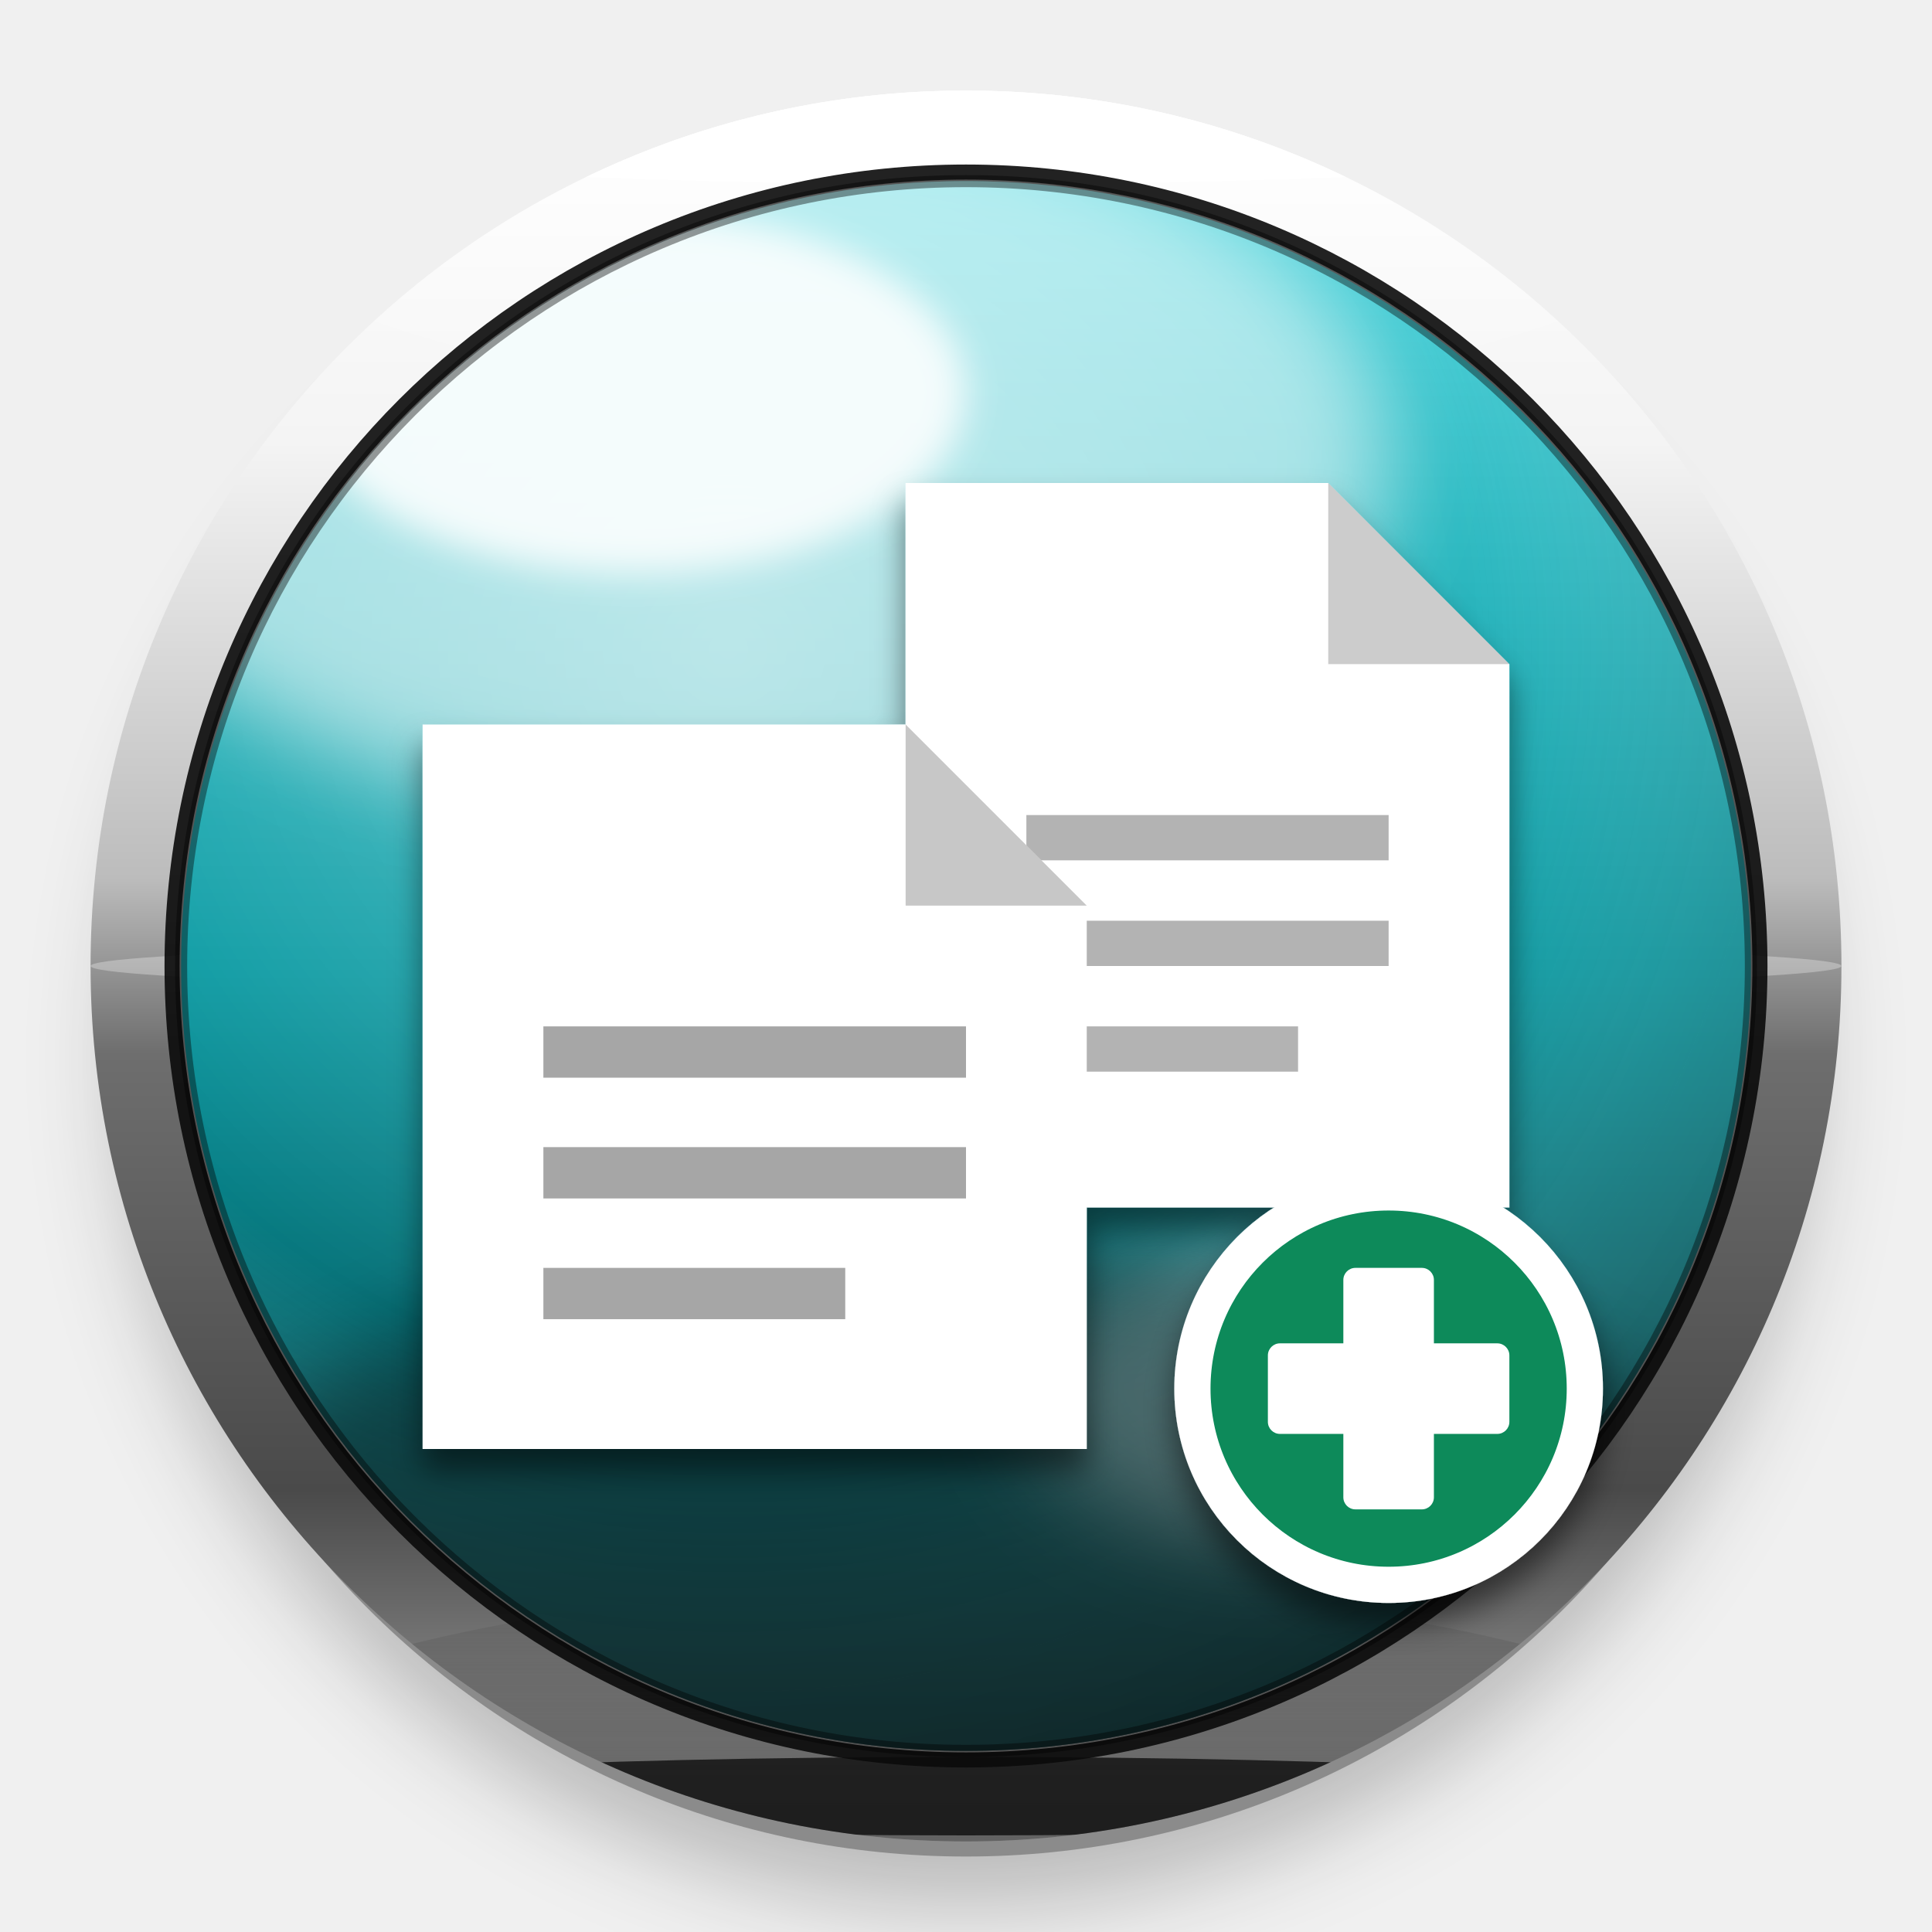
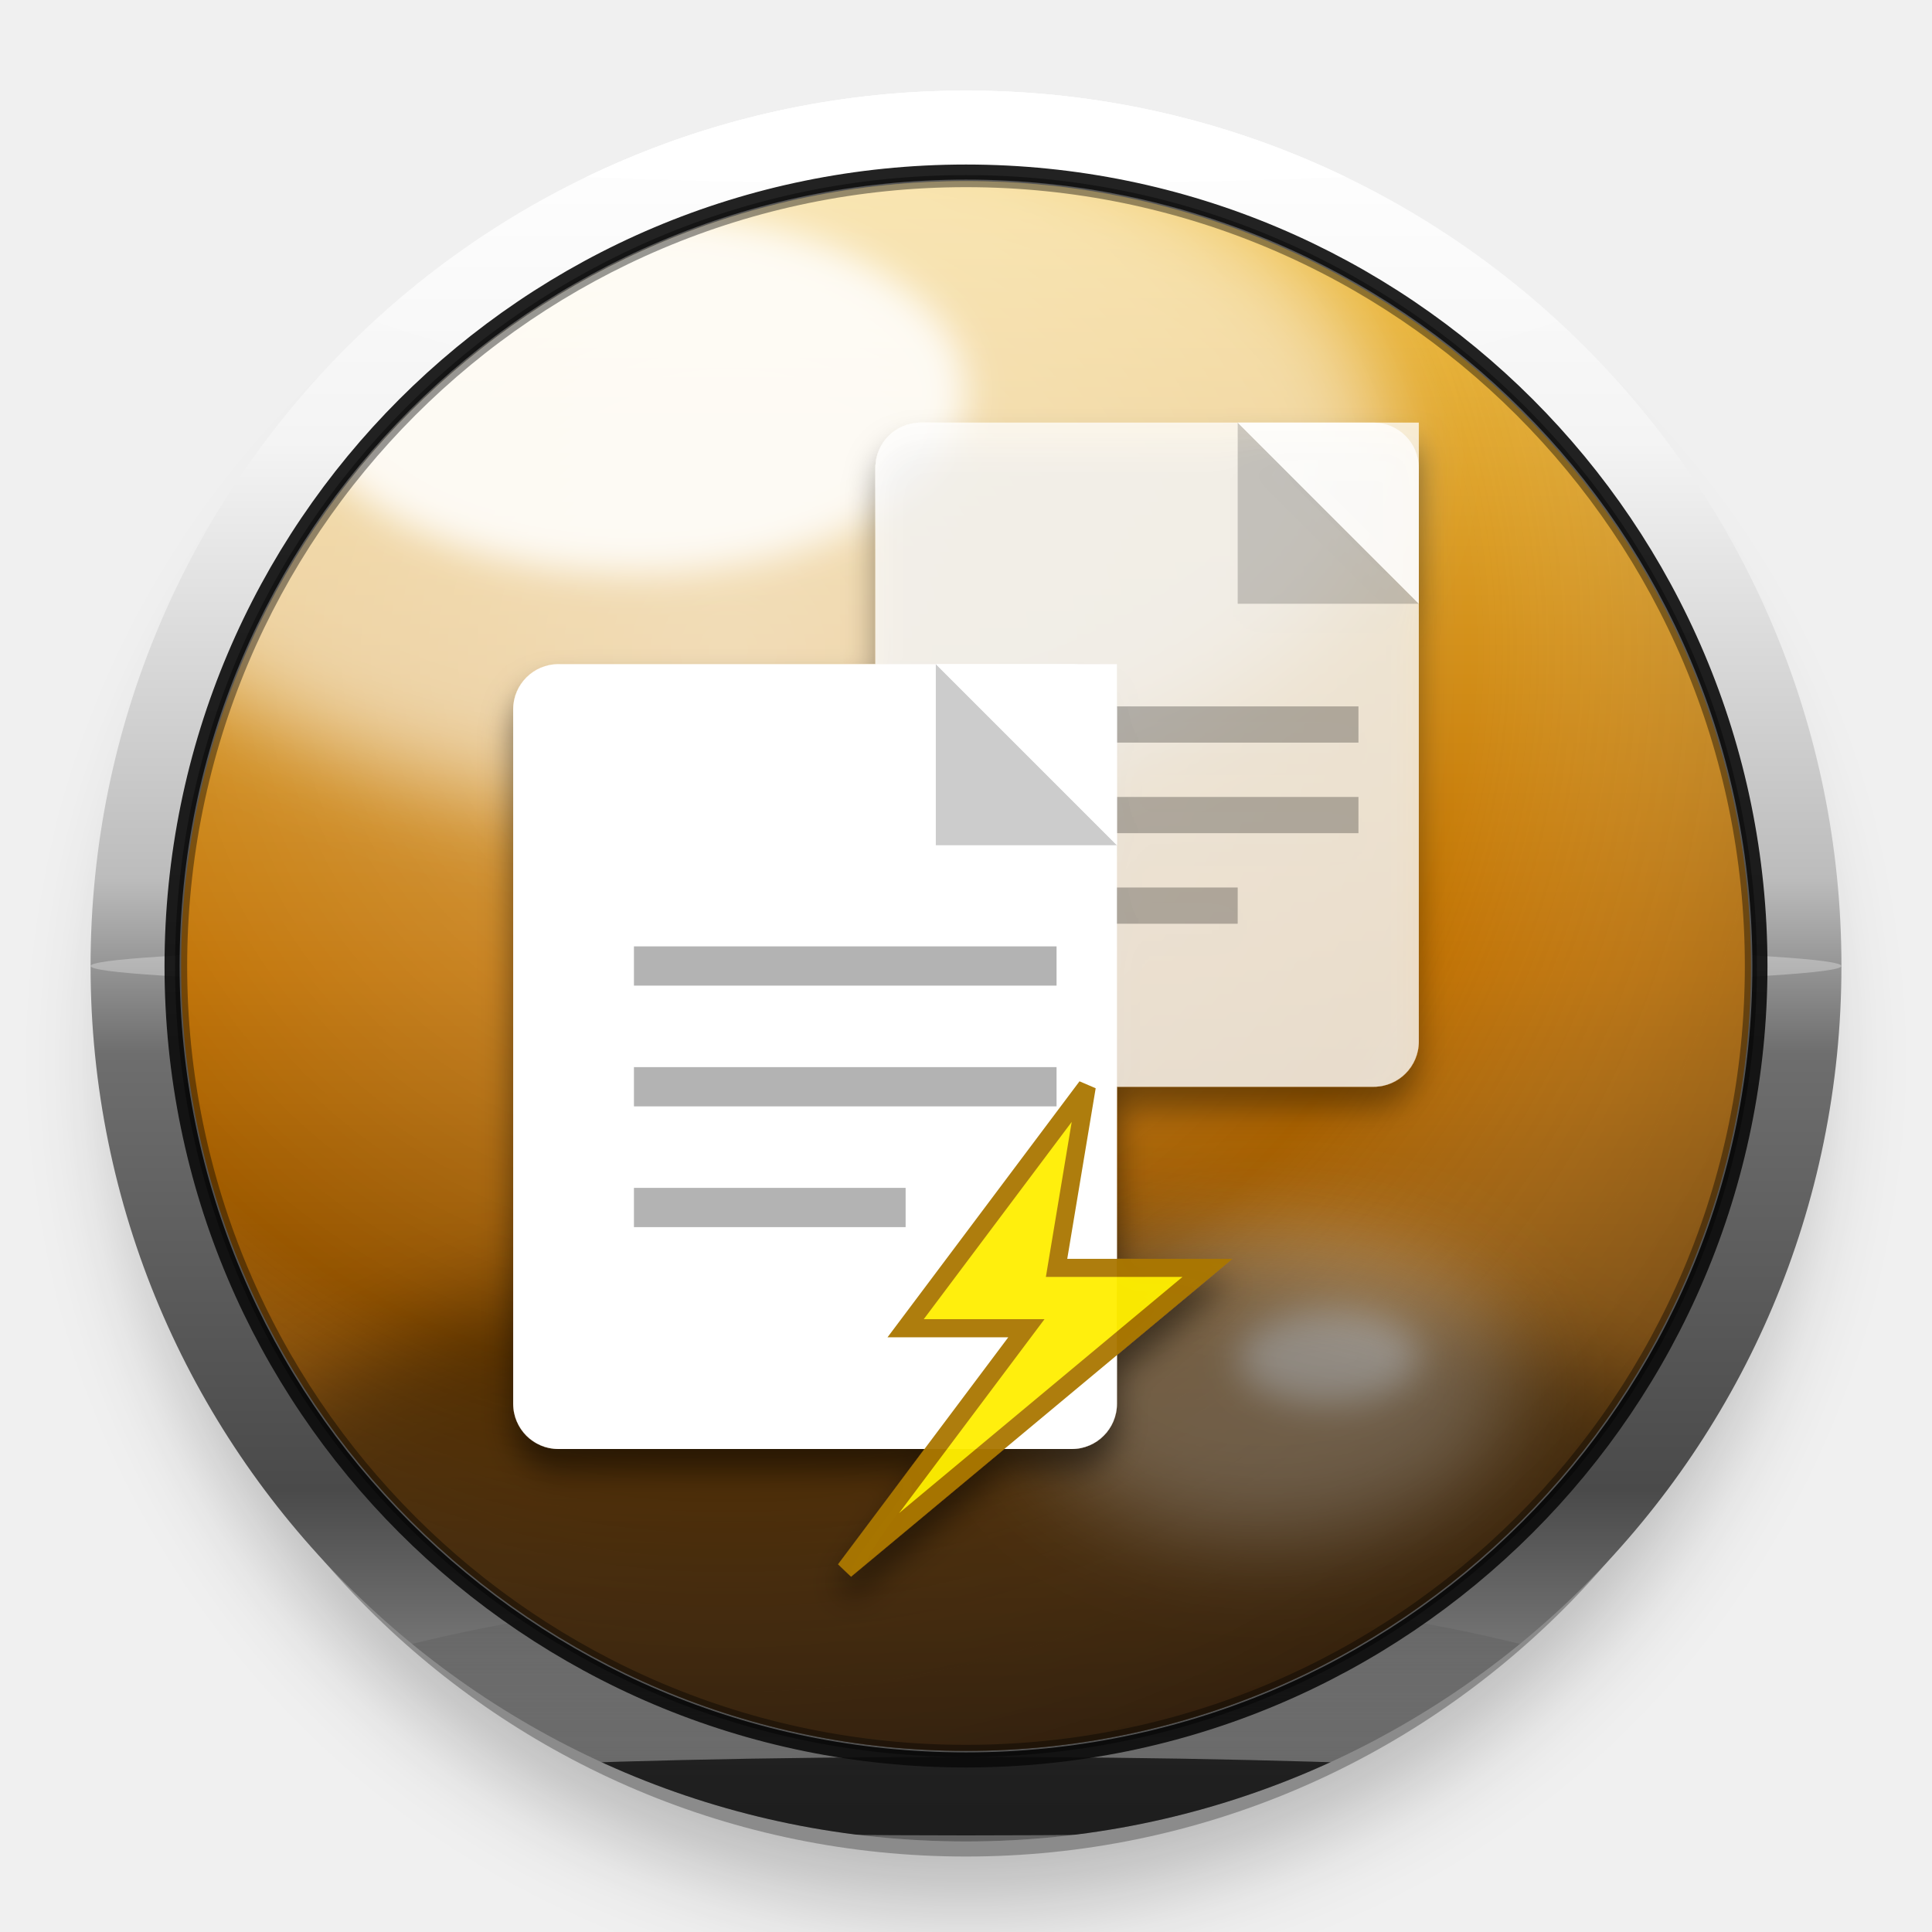
<svg xmlns="http://www.w3.org/2000/svg" viewBox="0 0 64 64" width="64" height="64">
  <defs>
    <filter id="ds" x="-100%" y="-100%" width="300%" height="300%">
      <feGaussianBlur in="SourceAlpha" stdDeviation="1.5" />
      <feOffset dx="0" dy="1.6" />
      <feComponentTransfer>
        <feFuncA type="linear" slope="0.55" />
      </feComponentTransfer>
      <feMerge>
        <feMergeNode />
        <feMergeNode in="SourceGraphic" />
      </feMerge>
    </filter>
    <filter id="gb" x="-50%" y="-50%" width="200%" height="200%">
      <feGaussianBlur stdDeviation="1.5" />
    </filter>
    <filter id="sb" x="-50%" y="-50%" width="200%" height="200%">
      <feGaussianBlur stdDeviation="0.6" />
    </filter>
    <filter id="ss" x="-50%" y="-50%" width="200%" height="200%">
      <feGaussianBlur in="SourceAlpha" stdDeviation="0.5" />
      <feOffset dx="0" dy="0.7" />
      <feComponentTransfer>
        <feFuncA type="linear" slope="0.5" />
      </feComponentTransfer>
      <feMerge>
        <feMergeNode />
        <feMergeNode in="SourceGraphic" />
      </feMerge>
    </filter>
    <linearGradient id="cr" x1="0" y1="0" x2="0" y2="1">
      <stop offset="0%" stop-color="#ffffff" />
      <stop offset="20%" stop-color="#f4f4f4" />
      <stop offset="45%" stop-color="#bcbcbc" />
      <stop offset="55%" stop-color="#6e6e6e" />
      <stop offset="80%" stop-color="#4a4a4a" />
      <stop offset="100%" stop-color="#a8a8a8" />
    </linearGradient>
    <linearGradient id="ct" x1="0" y1="0" x2="0" y2="1">
      <stop offset="0%" stop-color="#ffffff" stop-opacity="1" />
      <stop offset="100%" stop-color="#ffffff" stop-opacity="0" />
    </linearGradient>
    <linearGradient id="cb" x1="0" y1="1" x2="0" y2="0">
      <stop offset="0%" stop-color="#1a1a1a" stop-opacity="0.95" />
      <stop offset="100%" stop-color="#1a1a1a" stop-opacity="0" />
    </linearGradient>
    <linearGradient id="cd" x1="0" y1="0" x2="0" y2="1">
-       <stop offset="0%" stop-color="#4dd5dd" />
-       <stop offset="50%" stop-color="#0a9aa2" />
-       <stop offset="100%" stop-color="#043a3e" />
+       <stop offset="0%" stop-color="#f0c040" />
+       <stop offset="50%" stop-color="#c07000" />
+       <stop offset="100%" stop-color="#502800" />
    </linearGradient>
    <radialGradient id="cs" cx="0.35" cy="0.3" r="0.85">
      <stop offset="0%" stop-color="#ffffff" stop-opacity="0.3" />
      <stop offset="55%" stop-color="#ffffff" stop-opacity="0" />
      <stop offset="100%" stop-color="#000000" stop-opacity="0.4" />
    </radialGradient>
    <clipPath id="dc">
      <circle cx="32" cy="32" r="26" />
    </clipPath>
    <clipPath id="rc">
      <path d="M32,3 A29,29 0 1,1 32,61 A29,29 0 1,1 32,3 Z M32,6.5 A25.5,25.5 0 1,0 32,57.5 A25.5,25.5 0 1,0 32,6.5 Z" fill-rule="evenodd" />
    </clipPath>
  </defs>
  <circle cx="32" cy="33.5" r="28" fill="#000000" opacity="0.42" filter="url(#ds)" />
  <circle cx="32" cy="32" r="29" fill="url(#cr)" />
  <g clip-path="url(#rc)">
    <ellipse cx="32" cy="3.5" rx="28" ry="10" fill="url(#ct)" opacity="1" />
    <ellipse cx="32" cy="60.5" rx="28" ry="8" fill="url(#cb)" opacity="0.98" />
    <ellipse cx="32" cy="4.5" rx="24" ry="1.6" fill="#ffffff" opacity="1" />
    <ellipse cx="32" cy="59.5" rx="24" ry="1.3" fill="#000000" opacity="0.7" />
    <ellipse cx="32" cy="32" rx="29" ry="0.8" fill="#ffffff" opacity="0.3" />
  </g>
  <circle cx="32" cy="32" r="26.2" fill="none" stroke="#0a0a0a" stroke-width="0.7" opacity="0.9" />
  <circle cx="32" cy="32" r="25.8" fill="none" stroke="#ffffff" stroke-width="0.5" opacity="0.5" />
  <circle cx="32" cy="32" r="26" fill="url(#cd)" />
  <circle cx="32" cy="32" r="26" fill="url(#cs)" />
  <g clip-path="url(#dc)">
    <ellipse cx="24" cy="15" rx="22" ry="12" fill="#ffffff" opacity="0.55" filter="url(#gb)" />
    <ellipse cx="21" cy="13" rx="11" ry="6" fill="#ffffff" opacity="0.85" filter="url(#sb)" />
    <ellipse cx="42" cy="46" rx="8" ry="5" fill="#ffffff" opacity="0.4" filter="url(#gb)" />
    <ellipse cx="44" cy="45" rx="3" ry="1.5" fill="#ffffff" opacity="0.65" filter="url(#sb)" />
    <ellipse cx="32" cy="51" rx="25" ry="10" fill="#000000" opacity="0.38" filter="url(#gb)" />
  </g>
  <circle cx="32" cy="32" r="26" fill="none" stroke="#000000" stroke-width="0.4" opacity="0.4" />
  <g filter="url(#ss)">
-     <g>
-       <path d="M 30,16 L 44,16 L 50,22 L 50,40 L 30,40 Z" fill="#ffffff" />
-       <path d="M 44,16 L 44,22 L 50,22 Z" fill="#000000" opacity="0.20" />
-       <rect x="34" y="27" width="12" height="1.5" fill="#000000" opacity="0.30" />
-       <rect x="34" y="30.5" width="12" height="1.5" fill="#000000" opacity="0.30" />
-       <rect x="34" y="34" width="9" height="1.5" fill="#000000" opacity="0.30" />
-       <path d="M 14,24 L 30,24 L 36,30 L 36,48 L 14,48 Z" fill="#ffffff" />
-       <path d="M 30,24 L 30,30 L 36,30 Z" fill="#000000" opacity="0.22" />
-       <rect x="18" y="34" width="14" height="1.7" fill="#000000" opacity="0.35" />
-       <rect x="18" y="38" width="14" height="1.7" fill="#000000" opacity="0.35" />
-       <rect x="18" y="42" width="10" height="1.7" fill="#000000" opacity="0.35" />
-       <circle cx="46" cy="46" r="6.5" fill="#0a8a5a" stroke="#ffffff" stroke-width="1.2" />
-       <rect x="44.5" y="42" width="3" height="8" rx="0.4" fill="#ffffff" />
-       <rect x="42" y="44.5" width="8" height="3" rx="0.4" fill="#ffffff" />
-     </g>
+     <rect x="29" y="14" width="18" height="22" rx="1.5" fill="#ffffff" opacity="0.75" />
+     <path d="M 41,14 L 47,20 L 41,20 Z" fill="#000000" opacity="0.18" />
+     <path d="M 41,14 L 47,14 L 47,20 Z" fill="#ffffff" opacity="0.75" />
+     <line x1="33" y1="24" x2="45" y2="24" stroke="#000000" stroke-width="1.2" opacity="0.25" />
+     <line x1="33" y1="27" x2="45" y2="27" stroke="#000000" stroke-width="1.2" opacity="0.25" />
+     <line x1="33" y1="30" x2="41" y2="30" stroke="#000000" stroke-width="1.2" opacity="0.25" />
+     <rect x="17" y="22" width="20" height="26" rx="1.5" fill="#ffffff" />
+     <path d="M 31,22 L 37,28 L 31,28 Z" fill="#000000" opacity="0.20" />
+     <path d="M 31,22 L 37,22 L 37,28 Z" fill="#ffffff" />
+     <line x1="21" y1="32" x2="35" y2="32" stroke="#000000" stroke-width="1.3" opacity="0.30" />
+     <line x1="21" y1="36" x2="35" y2="36" stroke="#000000" stroke-width="1.3" opacity="0.30" />
+     <line x1="21" y1="40" x2="30" y2="40" stroke="#000000" stroke-width="1.3" opacity="0.30" />
+     <polygon points="36,36 30,44 34,44 28,52 40,42 35,42" fill="#ffee00" stroke="#aa7700" stroke-width="0.6" opacity="0.95" />
  </g>
</svg>
